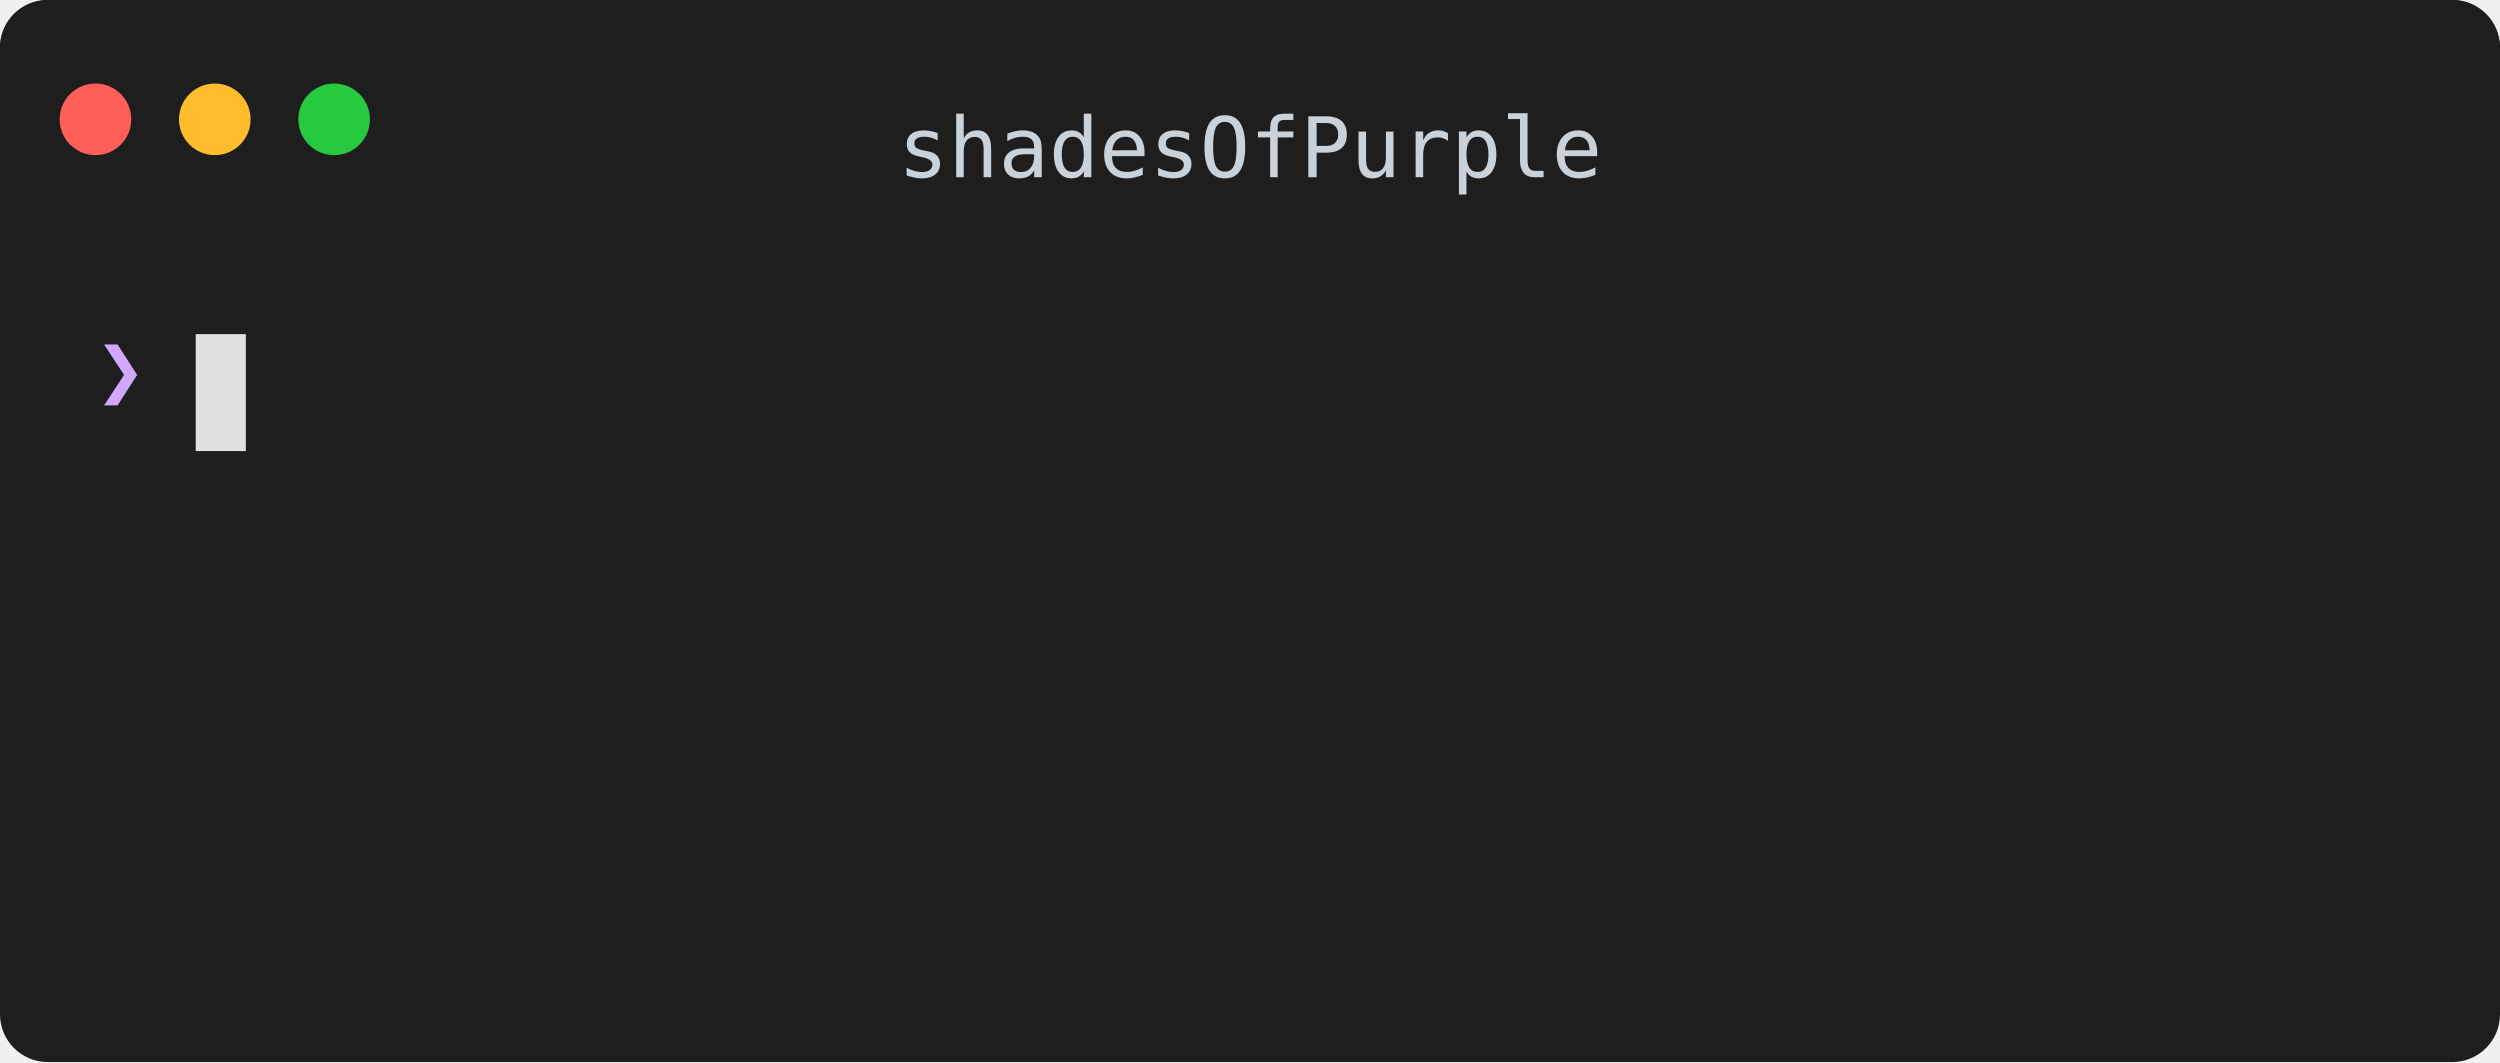
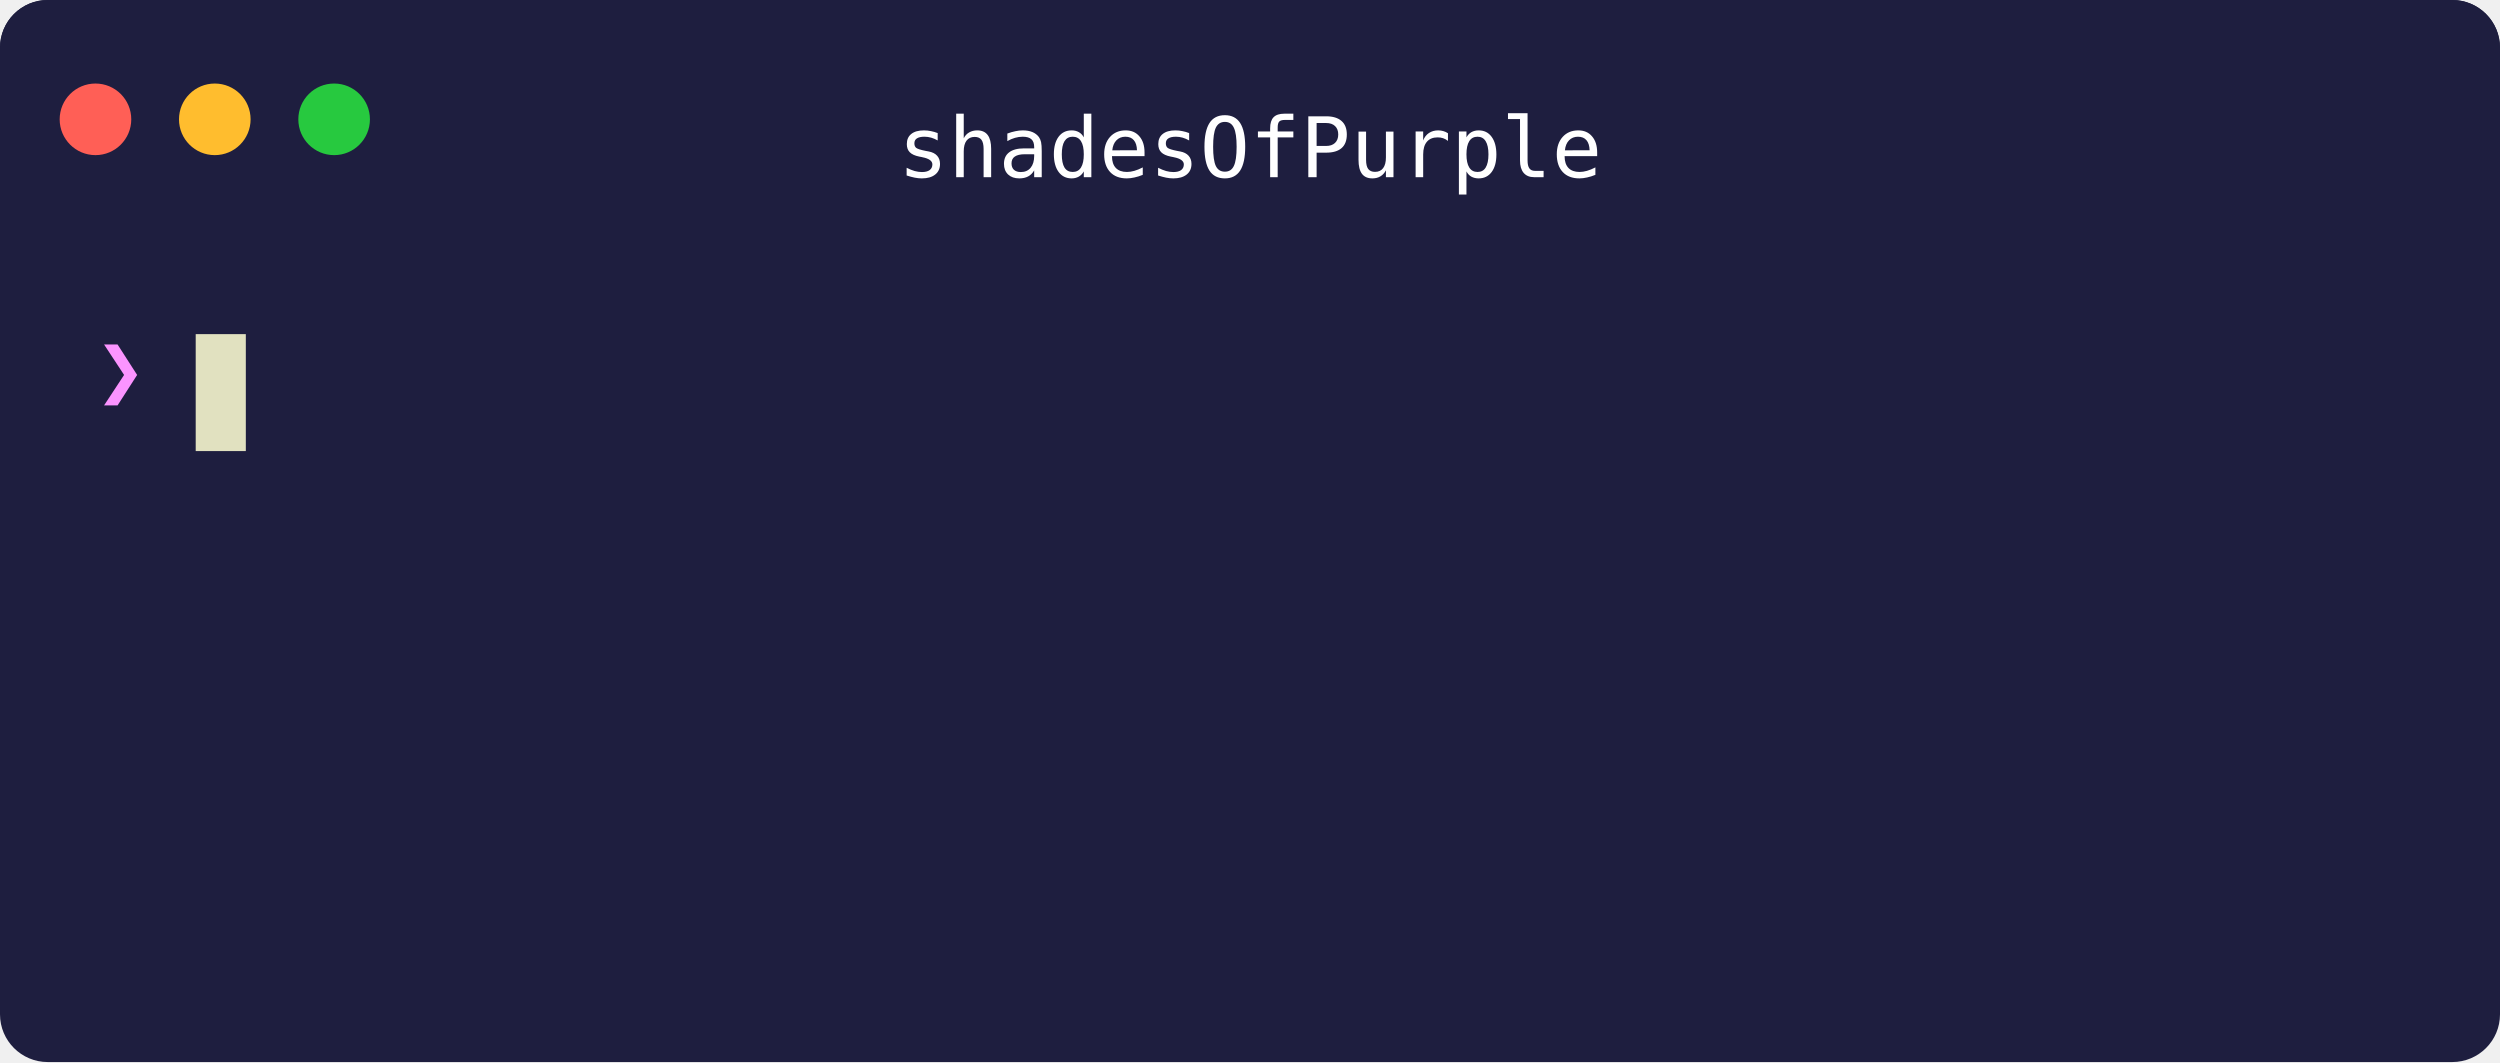
<svg xmlns="http://www.w3.org/2000/svg" xmlns:xlink="http://www.w3.org/1999/xlink" width="419" height="178" viewBox="0 0 419 178">
  <defs>
    <symbol id="1">
      <text x="16" y="57.1" class="c">❯</text>
    </symbol>
    <symbol id="2">
      <text x="16" y="57.1" class="c">❯ </text>
      <text x="32.8" y="57.1" class="d">e</text>
    </symbol>
    <symbol id="3">
      <text x="16" y="57.1" class="c">❯ </text>
      <text x="32.8" y="57.1" class="d">ec</text>
    </symbol>
    <symbol id="4">
      <text x="16" y="57.1" class="c">❯ </text>
      <text x="32.8" y="57.1" class="d">ech</text>
    </symbol>
    <symbol id="5">
      <text x="16" y="57.1" class="c">❯ </text>
      <text x="32.8" y="57.1" class="d">echo</text>
    </symbol>
    <symbol id="6">
      <text x="16" y="57.1" class="c">❯ </text>
      <text x="32.8" y="57.1" class="d">echo '</text>
    </symbol>
    <symbol id="7">
      <text x="16" y="57.1" class="c">❯ </text>
      <text x="32.8" y="57.1" class="d">echo 'W</text>
    </symbol>
    <symbol id="8">
      <text x="16" y="57.1" class="c">❯ </text>
      <text x="32.8" y="57.1" class="d">echo 'We</text>
    </symbol>
    <symbol id="9">
      <text x="16" y="57.1" class="c">❯ </text>
      <text x="32.8" y="57.1" class="d">echo 'Wel</text>
    </symbol>
    <symbol id="10">
      <text x="16" y="57.1" class="c">❯ </text>
      <text x="32.8" y="57.1" class="d">echo 'Welc</text>
    </symbol>
    <symbol id="11">
      <text x="16" y="57.1" class="c">❯ </text>
      <text x="32.8" y="57.1" class="d">echo 'Welco</text>
    </symbol>
    <symbol id="12">
      <text x="16" y="57.1" class="c">❯ </text>
      <text x="32.8" y="57.1" class="d">echo 'Welcom</text>
    </symbol>
    <symbol id="13">
      <text x="16" y="57.1" class="c">❯ </text>
      <text x="32.8" y="57.1" class="d">echo 'Welcome</text>
    </symbol>
    <symbol id="14">
      <text x="16" y="57.1" class="c">❯ </text>
      <text x="32.8" y="57.1" class="d">echo 'Welcome t</text>
    </symbol>
    <symbol id="15">
      <text x="16" y="57.1" class="c">❯ </text>
      <text x="32.8" y="57.1" class="d">echo 'Welcome to</text>
    </symbol>
    <symbol id="16">
      <text x="16" y="57.1" class="c">❯ </text>
      <text x="32.8" y="57.1" class="d">echo 'Welcome to t</text>
    </symbol>
    <symbol id="17">
      <text x="16" y="57.1" class="c">❯ </text>
      <text x="32.8" y="57.1" class="d">echo 'Welcome to th</text>
    </symbol>
    <symbol id="18">
      <text x="16" y="57.1" class="c">❯ </text>
      <text x="32.8" y="57.1" class="d">echo 'Welcome to the</text>
    </symbol>
    <symbol id="19">
      <text x="16" y="57.1" class="c">❯ </text>
      <text x="32.8" y="57.1" class="d">echo 'Welcome to the s</text>
    </symbol>
    <symbol id="20">
      <text x="16" y="57.1" class="c">❯ </text>
      <text x="32.8" y="57.1" class="d">echo 'Welcome to the sh</text>
    </symbol>
    <symbol id="21">
      <text x="16" y="57.1" class="c">❯ </text>
      <text x="32.8" y="57.1" class="d">echo 'Welcome to the sha</text>
    </symbol>
    <symbol id="22">
      <text x="16" y="57.1" class="c">❯ </text>
      <text x="32.8" y="57.1" class="d">echo 'Welcome to the shad</text>
    </symbol>
    <symbol id="23">
      <text x="16" y="57.1" class="c">❯ </text>
      <text x="32.8" y="57.1" class="d">echo 'Welcome to the shade</text>
    </symbol>
    <symbol id="24">
      <text x="16" y="57.1" class="c">❯ </text>
      <text x="32.8" y="57.1" class="d">echo 'Welcome to the shades</text>
    </symbol>
    <symbol id="25">
      <text x="16" y="57.1" class="c">❯ </text>
      <text x="32.8" y="57.1" class="d">echo 'Welcome to the shadesO</text>
    </symbol>
    <symbol id="26">
      <text x="16" y="57.1" class="c">❯ </text>
      <text x="32.8" y="57.1" class="d">echo 'Welcome to the shadesOf</text>
    </symbol>
    <symbol id="27">
      <text x="16" y="57.1" class="c">❯ </text>
      <text x="32.8" y="57.1" class="d">echo 'Welcome to the shadesOfP</text>
    </symbol>
    <symbol id="28">
      <text x="16" y="57.1" class="c">❯ </text>
      <text x="32.8" y="57.1" class="d">echo 'Welcome to the shadesOfPu</text>
    </symbol>
    <symbol id="29">
      <text x="16" y="57.1" class="c">❯ </text>
      <text x="32.8" y="57.1" class="d">echo 'Welcome to the shadesOfPur</text>
    </symbol>
    <symbol id="30">
      <text x="16" y="57.1" class="c">❯ </text>
      <text x="32.8" y="57.1" class="d">echo 'Welcome to the shadesOfPurp</text>
    </symbol>
    <symbol id="31">
      <text x="16" y="57.1" class="c">❯ </text>
      <text x="32.8" y="57.1" class="d">echo 'Welcome to the shadesOfPurpl</text>
    </symbol>
    <symbol id="32">
      <text x="16" y="57.1" class="c">❯ </text>
      <text x="32.8" y="57.1" class="d">echo 'Welcome to the shadesOfPurple</text>
    </symbol>
    <symbol id="33">
      <text x="16" y="57.1" class="c">❯ </text>
      <text x="32.8" y="57.1" class="d">echo 'Welcome to the shadesOfPurple t</text>
    </symbol>
    <symbol id="34">
      <text x="16" y="57.1" class="c">❯ </text>
      <text x="32.8" y="57.1" class="d">echo 'Welcome to the shadesOfPurple th</text>
    </symbol>
    <symbol id="35">
      <text x="16" y="57.1" class="c">❯ </text>
      <text x="32.8" y="57.1" class="d">echo 'Welcome to the shadesOfPurple the</text>
    </symbol>
    <symbol id="36">
      <text x="16" y="57.1" class="c">❯ </text>
      <text x="32.8" y="57.1" class="d">echo 'Welcome to the shadesOfPurple them</text>
    </symbol>
    <symbol id="37">
      <text x="16" y="57.1" class="c">❯ </text>
      <text x="32.8" y="57.1" class="d">echo 'Welcome to the shadesOfPurple theme</text>
    </symbol>
    <symbol id="38">
      <text x="16" y="57.1" class="c">❯ </text>
      <text x="32.8" y="57.1" class="d">echo 'Welcome to the shadesOfPurple theme!</text>
    </symbol>
    <symbol id="39">
      <text x="16" y="57.1" class="c">❯ </text>
      <text x="32.8" y="57.1" class="d">echo 'Welcome to the shadesOfPurple theme!'</text>
    </symbol>
    <symbol id="40">
      <text x="16" y="76.7" class="d">Welcome to the shadesOfPurple theme!</text>
    </symbol>
    <symbol id="41">
      <text x="16" y="96.3" class="c">❯</text>
    </symbol>
    <symbol id="42">
      <text x="16" y="96.3" class="c">❯ </text>
      <text x="32.8" y="96.3" class="d">e</text>
    </symbol>
    <symbol id="43">
      <text x="16" y="96.3" class="c">❯ </text>
      <text x="32.8" y="96.3" class="d">ec</text>
    </symbol>
    <symbol id="44">
      <text x="16" y="96.3" class="c">❯ </text>
      <text x="32.8" y="96.3" class="d">ech</text>
    </symbol>
    <symbol id="45">
      <text x="16" y="96.3" class="c">❯ </text>
      <text x="32.8" y="96.3" class="d">echo</text>
    </symbol>
    <symbol id="46">
      <text x="16" y="96.3" class="c">❯ </text>
      <text x="32.8" y="96.3" class="d">echo '</text>
    </symbol>
    <symbol id="47">
      <text x="16" y="96.3" class="c">❯ </text>
      <text x="32.8" y="96.3" class="d">echo 'T</text>
    </symbol>
    <symbol id="48">
      <text x="16" y="96.3" class="c">❯ </text>
      <text x="32.8" y="96.3" class="d">echo 'Th</text>
    </symbol>
    <symbol id="49">
      <text x="16" y="96.3" class="c">❯ </text>
      <text x="32.8" y="96.3" class="d">echo 'Thi</text>
    </symbol>
    <symbol id="50">
      <text x="16" y="96.3" class="c">❯ </text>
      <text x="32.8" y="96.3" class="d">echo 'This</text>
    </symbol>
    <symbol id="51">
      <text x="16" y="96.3" class="c">❯ </text>
      <text x="32.8" y="96.3" class="d">echo 'This i</text>
    </symbol>
    <symbol id="52">
      <text x="16" y="96.3" class="c">❯ </text>
      <text x="32.8" y="96.3" class="d">echo 'This is</text>
    </symbol>
    <symbol id="53">
      <text x="16" y="96.3" class="c">❯ </text>
      <text x="32.8" y="96.3" class="d">echo 'This is h</text>
    </symbol>
    <symbol id="54">
      <text x="16" y="96.3" class="c">❯ </text>
      <text x="32.8" y="96.3" class="d">echo 'This is ho</text>
    </symbol>
    <symbol id="55">
      <text x="16" y="96.3" class="c">❯ </text>
      <text x="32.8" y="96.3" class="d">echo 'This is how</text>
    </symbol>
    <symbol id="56">
      <text x="16" y="96.3" class="c">❯ </text>
      <text x="32.8" y="96.3" class="d">echo 'This is how y</text>
    </symbol>
    <symbol id="57">
      <text x="16" y="96.3" class="c">❯ </text>
      <text x="32.8" y="96.3" class="d">echo 'This is how yo</text>
    </symbol>
    <symbol id="58">
      <text x="16" y="96.3" class="c">❯ </text>
      <text x="32.8" y="96.3" class="d">echo 'This is how you</text>
    </symbol>
    <symbol id="59">
      <text x="16" y="96.3" class="c">❯ </text>
      <text x="32.8" y="96.3" class="d">echo 'This is how your</text>
    </symbol>
    <symbol id="60">
      <text x="16" y="96.3" class="c">❯ </text>
      <text x="32.8" y="96.3" class="d">echo 'This is how your t</text>
    </symbol>
    <symbol id="61">
      <text x="16" y="96.3" class="c">❯ </text>
      <text x="32.8" y="96.3" class="d">echo 'This is how your te</text>
    </symbol>
    <symbol id="62">
      <text x="16" y="96.3" class="c">❯ </text>
      <text x="32.8" y="96.3" class="d">echo 'This is how your ter</text>
    </symbol>
    <symbol id="63">
      <text x="16" y="96.3" class="c">❯ </text>
      <text x="32.8" y="96.3" class="d">echo 'This is how your term</text>
    </symbol>
    <symbol id="64">
      <text x="16" y="96.3" class="c">❯ </text>
      <text x="32.8" y="96.3" class="d">echo 'This is how your termi</text>
    </symbol>
    <symbol id="65">
      <text x="16" y="96.3" class="c">❯ </text>
      <text x="32.8" y="96.3" class="d">echo 'This is how your termin</text>
    </symbol>
    <symbol id="66">
      <text x="16" y="96.3" class="c">❯ </text>
      <text x="32.8" y="96.3" class="d">echo 'This is how your termina</text>
    </symbol>
    <symbol id="67">
      <text x="16" y="96.3" class="c">❯ </text>
      <text x="32.8" y="96.3" class="d">echo 'This is how your terminal</text>
    </symbol>
    <symbol id="68">
      <text x="16" y="96.3" class="c">❯ </text>
      <text x="32.8" y="96.3" class="d">echo 'This is how your terminal l</text>
    </symbol>
    <symbol id="69">
      <text x="16" y="96.3" class="c">❯ </text>
      <text x="32.8" y="96.3" class="d">echo 'This is how your terminal lo</text>
    </symbol>
    <symbol id="70">
      <text x="16" y="96.3" class="c">❯ </text>
      <text x="32.8" y="96.3" class="d">echo 'This is how your terminal loo</text>
    </symbol>
    <symbol id="71">
      <text x="16" y="96.3" class="c">❯ </text>
      <text x="32.8" y="96.3" class="d">echo 'This is how your terminal look</text>
    </symbol>
    <symbol id="72">
      <text x="16" y="96.3" class="c">❯ </text>
      <text x="32.8" y="96.3" class="d">echo 'This is how your terminal looks</text>
    </symbol>
    <symbol id="73">
      <text x="16" y="96.3" class="c">❯ </text>
      <text x="32.8" y="96.3" class="d">echo 'This is how your terminal looks.</text>
    </symbol>
    <symbol id="74">
      <text x="16" y="96.3" class="c">❯ </text>
      <text x="32.8" y="96.3" class="d">echo 'This is how your terminal looks.'</text>
    </symbol>
    <symbol id="75">
      <text x="16" y="115.9" class="d">This is how your terminal looks.</text>
    </symbol>
    <symbol id="76">
      <text x="16" y="135.5" class="c">❯</text>
    </symbol>
  </defs>
-   <style>@keyframes f{0.08%{transform:translateX(0px)}0.56%{transform:translateX(-419px)}1.04%{transform:translateX(-838px)}1.51%{transform:translateX(-1257px)}1.98%{transform:translateX(-1676px)}2.45%{transform:translateX(-2095px)}2.91%{transform:translateX(-2514px)}3.39%{transform:translateX(-2933px)}3.86%{transform:translateX(-3352px)}4.33%{transform:translateX(-3771px)}4.81%{transform:translateX(-4190px)}5.29%{transform:translateX(-4609px)}5.76%{transform:translateX(-5028px)}6.21%{transform:translateX(-5447px)}6.69%{transform:translateX(-5866px)}7.17%{transform:translateX(-6285px)}7.64%{transform:translateX(-6704px)}8.11%{transform:translateX(-7123px)}8.59%{transform:translateX(-7542px)}9.04%{transform:translateX(-7961px)}9.51%{transform:translateX(-8380px)}9.99%{transform:translateX(-8799px)}10.47%{transform:translateX(-9218px)}10.95%{transform:translateX(-9637px)}11.43%{transform:translateX(-10056px)}11.91%{transform:translateX(-10475px)}12.36%{transform:translateX(-10894px)}12.85%{transform:translateX(-11313px)}13.32%{transform:translateX(-11732px)}13.82%{transform:translateX(-12151px)}14.29%{transform:translateX(-12570px)}14.76%{transform:translateX(-12989px)}15.23%{transform:translateX(-13408px)}15.69%{transform:translateX(-13827px)}16.16%{transform:translateX(-14246px)}16.63%{transform:translateX(-14665px)}17.09%{transform:translateX(-15084px)}17.56%{transform:translateX(-15503px)}18.04%{transform:translateX(-15922px)}18.52%{transform:translateX(-16341px)}18.98%{transform:translateX(-16760px)}19.47%{transform:translateX(-17179px)}19.94%{transform:translateX(-17598px)}20.42%{transform:translateX(-18017px)}20.43%{transform:translateX(-18436px)}24.16%{transform:translateX(-18855px)}24.54%{transform:translateX(-19274px)}25.63%{transform:translateX(-19693px)}30.77%{transform:translateX(-20112px)}31.23%{transform:translateX(-20531px)}31.70%{transform:translateX(-20950px)}32.17%{transform:translateX(-21369px)}32.63%{transform:translateX(-21788px)}33.11%{transform:translateX(-22207px)}33.57%{transform:translateX(-22626px)}34.05%{transform:translateX(-23045px)}34.54%{transform:translateX(-23464px)}35.02%{transform:translateX(-23883px)}35.49%{transform:translateX(-24302px)}35.96%{transform:translateX(-24721px)}36.41%{transform:translateX(-25140px)}36.89%{transform:translateX(-25559px)}37.36%{transform:translateX(-25978px)}37.84%{transform:translateX(-26397px)}38.30%{transform:translateX(-26816px)}38.78%{transform:translateX(-27235px)}39.24%{transform:translateX(-27654px)}39.71%{transform:translateX(-28073px)}40.18%{transform:translateX(-28492px)}40.65%{transform:translateX(-28911px)}41.12%{transform:translateX(-29330px)}41.58%{transform:translateX(-29749px)}42.05%{transform:translateX(-30168px)}42.53%{transform:translateX(-30587px)}42.99%{transform:translateX(-31006px)}43.47%{transform:translateX(-31425px)}43.95%{transform:translateX(-31844px)}44.42%{transform:translateX(-32263px)}44.89%{transform:translateX(-32682px)}45.36%{transform:translateX(-33101px)}45.85%{transform:translateX(-33520px)}46.33%{transform:translateX(-33939px)}46.81%{transform:translateX(-34358px)}47.29%{transform:translateX(-34777px)}47.74%{transform:translateX(-35196px)}48.19%{transform:translateX(-35615px)}48.65%{transform:translateX(-36034px)}48.66%{transform:translateX(-36453px)}51.07%{transform:translateX(-36872px)}51.58%{transform:translateX(-37291px)}52.09%{transform:translateX(-37710px)}52.60%{transform:translateX(-38129px)}53.12%{transform:translateX(-38548px)}53.63%{transform:translateX(-38967px)}54.15%{transform:translateX(-39386px)}54.66%{transform:translateX(-39805px)}55.16%{transform:translateX(-40224px)}55.68%{transform:translateX(-40643px)}56.20%{transform:translateX(-41062px)}56.70%{transform:translateX(-41481px)}57.22%{transform:translateX(-41900px)}57.73%{transform:translateX(-42319px)}58.23%{transform:translateX(-42738px)}58.74%{transform:translateX(-43157px)}59.26%{transform:translateX(-43576px)}59.77%{transform:translateX(-43995px)}60.28%{transform:translateX(-44414px)}60.78%{transform:translateX(-44833px)}61.29%{transform:translateX(-45252px)}61.79%{transform:translateX(-45671px)}62.30%{transform:translateX(-46090px)}62.80%{transform:translateX(-46509px)}63.31%{transform:translateX(-46928px)}63.35%{transform:translateX(-47347px)}71.02%{transform:translateX(-47766px)}71.04%{transform:translateX(-48185px)}72.09%{transform:translateX(-48604px)}}.a{fill:#1e1e1e}.c{fill:#d2a8ff;stroke:#d2a8ff}.d{fill:#c9d1d9;stroke:#c9d1d9}path[fill="none"]{fill:none}path[shape-rendering="crispEdges"]{stroke:none}text{font-family:'SF Mono',Monaco,Consolas,Menlo,monospace;font-size:14px;dominant-baseline:text-before-edge;white-space:pre}text[class]{stroke:none}.bold{font-weight:700}.italic{font-style:italic}.uline{text-decoration:underline}.strike{text-decoration:line-through}.dim{opacity:0.5}@keyframes blink{0%,50%{opacity:1}50.01%,100%{opacity:0}}.cursor{animation:blink 1s step-end infinite;mix-blend-mode:difference}.cursor-active{opacity:1;mix-blend-mode:difference}</style>
+   <style>@keyframes f{0.07%{transform:translateX(0px)}0.54%{transform:translateX(-419px)}1.02%{transform:translateX(-838px)}1.48%{transform:translateX(-1257px)}1.96%{transform:translateX(-1676px)}2.43%{transform:translateX(-2095px)}2.91%{transform:translateX(-2514px)}3.39%{transform:translateX(-2933px)}3.86%{transform:translateX(-3352px)}4.32%{transform:translateX(-3771px)}4.77%{transform:translateX(-4190px)}5.24%{transform:translateX(-4609px)}5.71%{transform:translateX(-5028px)}6.17%{transform:translateX(-5447px)}6.63%{transform:translateX(-5866px)}7.10%{transform:translateX(-6285px)}7.57%{transform:translateX(-6704px)}8.05%{transform:translateX(-7123px)}8.49%{transform:translateX(-7542px)}8.97%{transform:translateX(-7961px)}9.46%{transform:translateX(-8380px)}9.95%{transform:translateX(-8799px)}10.39%{transform:translateX(-9218px)}10.87%{transform:translateX(-9637px)}11.34%{transform:translateX(-10056px)}11.79%{transform:translateX(-10475px)}12.26%{transform:translateX(-10894px)}12.74%{transform:translateX(-11313px)}13.18%{transform:translateX(-11732px)}13.62%{transform:translateX(-12151px)}14.11%{transform:translateX(-12570px)}14.60%{transform:translateX(-12989px)}15.08%{transform:translateX(-13408px)}15.54%{transform:translateX(-13827px)}16.01%{transform:translateX(-14246px)}16.47%{transform:translateX(-14665px)}16.97%{transform:translateX(-15084px)}17.42%{transform:translateX(-15503px)}17.91%{transform:translateX(-15922px)}18.37%{transform:translateX(-16341px)}18.84%{transform:translateX(-16760px)}19.33%{transform:translateX(-17179px)}19.83%{transform:translateX(-17598px)}20.31%{transform:translateX(-18017px)}20.32%{transform:translateX(-18436px)}24.01%{transform:translateX(-18855px)}24.05%{transform:translateX(-19274px)}25.09%{transform:translateX(-19693px)}30.28%{transform:translateX(-20112px)}30.74%{transform:translateX(-20531px)}31.19%{transform:translateX(-20950px)}31.67%{transform:translateX(-21369px)}32.13%{transform:translateX(-21788px)}32.60%{transform:translateX(-22207px)}33.09%{transform:translateX(-22626px)}33.58%{transform:translateX(-23045px)}34.02%{transform:translateX(-23464px)}34.49%{transform:translateX(-23883px)}34.97%{transform:translateX(-24302px)}35.46%{transform:translateX(-24721px)}35.90%{transform:translateX(-25140px)}36.37%{transform:translateX(-25559px)}36.83%{transform:translateX(-25978px)}37.31%{transform:translateX(-26397px)}37.78%{transform:translateX(-26816px)}38.26%{transform:translateX(-27235px)}38.72%{transform:translateX(-27654px)}39.18%{transform:translateX(-28073px)}39.65%{transform:translateX(-28492px)}40.12%{transform:translateX(-28911px)}40.61%{transform:translateX(-29330px)}41.08%{transform:translateX(-29749px)}41.55%{transform:translateX(-30168px)}41.95%{transform:translateX(-30587px)}42.43%{transform:translateX(-31006px)}42.89%{transform:translateX(-31425px)}43.37%{transform:translateX(-31844px)}43.82%{transform:translateX(-32263px)}44.29%{transform:translateX(-32682px)}44.79%{transform:translateX(-33101px)}45.28%{transform:translateX(-33520px)}45.75%{transform:translateX(-33939px)}46.20%{transform:translateX(-34358px)}46.65%{transform:translateX(-34777px)}47.11%{transform:translateX(-35196px)}47.58%{transform:translateX(-35615px)}48.06%{transform:translateX(-36034px)}48.07%{transform:translateX(-36453px)}50.54%{transform:translateX(-36872px)}51.11%{transform:translateX(-37291px)}51.67%{transform:translateX(-37710px)}52.24%{transform:translateX(-38129px)}52.81%{transform:translateX(-38548px)}53.37%{transform:translateX(-38967px)}53.91%{transform:translateX(-39386px)}54.46%{transform:translateX(-39805px)}55.01%{transform:translateX(-40224px)}55.55%{transform:translateX(-40643px)}56.09%{transform:translateX(-41062px)}56.64%{transform:translateX(-41481px)}57.19%{transform:translateX(-41900px)}57.75%{transform:translateX(-42319px)}58.33%{transform:translateX(-42738px)}58.90%{transform:translateX(-43157px)}59.44%{transform:translateX(-43576px)}59.99%{transform:translateX(-43995px)}60.53%{transform:translateX(-44414px)}61.07%{transform:translateX(-44833px)}61.64%{transform:translateX(-45252px)}62.20%{transform:translateX(-45671px)}62.76%{transform:translateX(-46090px)}63.33%{transform:translateX(-46509px)}63.89%{transform:translateX(-46928px)}63.97%{transform:translateX(-47347px)}71.53%{transform:translateX(-47766px)}71.54%{transform:translateX(-48185px)}72.66%{transform:translateX(-48604px)}}.a{fill:#1e1e3f}.c{fill:#fb94ff;stroke:#fb94ff}.d{fill:#ffffff;stroke:#ffffff}path[fill="none"]{fill:none}path[shape-rendering="crispEdges"]{stroke:none}text{font-family:'SF Mono',Monaco,Consolas,Menlo,monospace;font-size:14px;dominant-baseline:text-before-edge;white-space:pre}text[class]{stroke:none}.bold{font-weight:700}.italic{font-style:italic}.uline{text-decoration:underline}.strike{text-decoration:line-through}.dim{opacity:0.5}@keyframes blink{0%,50%{opacity:1}50.01%,100%{opacity:0}}.cursor{animation:blink 1s step-end infinite;mix-blend-mode:difference}.cursor-active{opacity:1;mix-blend-mode:difference}</style>
  <g transform="translate(0,0)">
-     <rect width="419" height="178" rx="8" fill="#1e1e1e" />
-     <rect width="419" height="40" rx="8" fill="#1e1e1e" />
-     <path d="M0 32h419v8H0z" fill="#1e1e1e" />
+     <rect width="419" height="178" rx="8" fill="#1e1e3f" />
+     <rect width="419" height="40" rx="8" fill="#1e1e3f" />
+     <path d="M0 32h419v8H0z" fill="#1e1e3f" />
    <circle cx="16" cy="20" r="6" fill="#ff5f56" />
    <circle cx="36" cy="20" r="6" fill="#ffbd2e" />
    <circle cx="56" cy="20" r="6" fill="#27c93f" />
-     <text x="209.5" y="20" text-anchor="middle" dominant-baseline="middle" fill="#c9d1d9" font-size="14">shadesOfPurple</text>
+     <text x="209.5" y="20" text-anchor="middle" dominant-baseline="middle" fill="#fff" font-size="14">shadesOfPurple</text>
    <clipPath id="content-clip">
      <path d="M0 40h419v138H0z" />
    </clipPath>
    <g clip-path="url(#content-clip)">
-       <g style="animation:f 10.815s steps(1,end) infinite">
+       <g style="animation:f 11.048s steps(1,end) infinite">
        <g transform="translate(0,0)">
          <use xlink:href="#1" />
          <path d="M32.8 56h8.4v19.6H32.8z" fill="#fff" class="cursor" />
        </g>
        <g transform="translate(419,0)">
          <use xlink:href="#2" />
          <path d="M41.2 56h8.4v19.6H41.2z" fill="#fff" class="cursor-active" />
        </g>
        <g transform="translate(838,0)">
          <use xlink:href="#3" />
          <path d="M49.6 56h8.4v19.6H49.6z" fill="#fff" class="cursor-active" />
        </g>
        <g transform="translate(1257,0)">
          <use xlink:href="#4" />
          <path d="M58 56h8.4v19.6H58z" fill="#fff" class="cursor-active" />
        </g>
        <g transform="translate(1676,0)">
          <use xlink:href="#5" />
          <path d="M66.4 56h8.4v19.6H66.4z" fill="#fff" class="cursor-active" />
        </g>
        <g transform="translate(2095,0)">
          <use xlink:href="#5" />
          <path d="M74.8 56h8.4v19.6H74.8z" fill="#fff" class="cursor-active" />
        </g>
        <g transform="translate(2514,0)">
          <use xlink:href="#6" />
          <path d="M83.2 56h8.4v19.6H83.2z" fill="#fff" class="cursor-active" />
        </g>
        <g transform="translate(2933,0)">
          <use xlink:href="#7" />
          <path d="M91.6 56h8.4v19.6H91.6z" fill="#fff" class="cursor-active" />
        </g>
        <g transform="translate(3352,0)">
          <use xlink:href="#8" />
          <path d="M100 56h8.4v19.6H100z" fill="#fff" class="cursor-active" />
        </g>
        <g transform="translate(3771,0)">
          <use xlink:href="#9" />
          <path d="M108.4 56h8.4v19.6H108.4z" fill="#fff" class="cursor-active" />
        </g>
        <g transform="translate(4190,0)">
          <use xlink:href="#10" />
          <path d="M116.8 56h8.4v19.6H116.8z" fill="#fff" class="cursor-active" />
        </g>
        <g transform="translate(4609,0)">
          <use xlink:href="#11" />
          <path d="M125.2 56h8.4v19.6H125.2z" fill="#fff" class="cursor-active" />
        </g>
        <g transform="translate(5028,0)">
          <use xlink:href="#12" />
          <path d="M133.6 56h8.4v19.6H133.6z" fill="#fff" class="cursor-active" />
        </g>
        <g transform="translate(5447,0)">
          <use xlink:href="#13" />
          <path d="M142 56h8.4v19.6H142z" fill="#fff" class="cursor-active" />
        </g>
        <g transform="translate(5866,0)">
          <use xlink:href="#13" />
          <path d="M150.4 56h8.4v19.6H150.4z" fill="#fff" class="cursor-active" />
        </g>
        <g transform="translate(6285,0)">
          <use xlink:href="#14" />
          <path d="M158.8 56h8.4v19.6H158.8z" fill="#fff" class="cursor-active" />
        </g>
        <g transform="translate(6704,0)">
          <use xlink:href="#15" />
          <path d="M167.2 56h8.4v19.6H167.2z" fill="#fff" class="cursor-active" />
        </g>
        <g transform="translate(7123,0)">
          <use xlink:href="#15" />
          <path d="M175.6 56h8.4v19.6H175.6z" fill="#fff" class="cursor-active" />
        </g>
        <g transform="translate(7542,0)">
          <use xlink:href="#16" />
          <path d="M184 56h8.4v19.6H184z" fill="#fff" class="cursor-active" />
        </g>
        <g transform="translate(7961,0)">
          <use xlink:href="#17" />
          <path d="M192.4 56h8.4v19.6H192.4z" fill="#fff" class="cursor-active" />
        </g>
        <g transform="translate(8380,0)">
          <use xlink:href="#18" />
          <path d="M200.8 56h8.4v19.6H200.8z" fill="#fff" class="cursor-active" />
        </g>
        <g transform="translate(8799,0)">
          <use xlink:href="#18" />
          <path d="M209.2 56h8.4v19.6H209.2z" fill="#fff" class="cursor-active" />
        </g>
        <g transform="translate(9218,0)">
          <use xlink:href="#19" />
          <path d="M217.6 56h8.4v19.6H217.6z" fill="#fff" class="cursor-active" />
        </g>
        <g transform="translate(9637,0)">
          <use xlink:href="#20" />
          <path d="M226 56h8.4v19.6H226z" fill="#fff" class="cursor-active" />
        </g>
        <g transform="translate(10056,0)">
          <use xlink:href="#21" />
          <path d="M234.4 56h8.4v19.6H234.4z" fill="#fff" class="cursor-active" />
        </g>
        <g transform="translate(10475,0)">
          <use xlink:href="#22" />
          <path d="M242.8 56h8.4v19.6H242.8z" fill="#fff" class="cursor-active" />
        </g>
        <g transform="translate(10894,0)">
          <use xlink:href="#23" />
          <path d="M251.2 56h8.4v19.6H251.2z" fill="#fff" class="cursor-active" />
        </g>
        <g transform="translate(11313,0)">
          <use xlink:href="#24" />
          <path d="M259.6 56h8.4v19.6H259.6z" fill="#fff" class="cursor-active" />
        </g>
        <g transform="translate(11732,0)">
          <use xlink:href="#25" />
          <path d="M268 56h8.4v19.6H268z" fill="#fff" class="cursor-active" />
        </g>
        <g transform="translate(12151,0)">
          <use xlink:href="#26" />
          <path d="M276.4 56h8.4v19.6H276.4z" fill="#fff" class="cursor-active" />
        </g>
        <g transform="translate(12570,0)">
          <use xlink:href="#27" />
          <path d="M284.8 56h8.4v19.6H284.8z" fill="#fff" class="cursor-active" />
        </g>
        <g transform="translate(12989,0)">
          <use xlink:href="#28" />
          <path d="M293.2 56h8.4v19.6H293.2z" fill="#fff" class="cursor-active" />
        </g>
        <g transform="translate(13408,0)">
          <use xlink:href="#29" />
          <path d="M301.6 56h8.4v19.6H301.6z" fill="#fff" class="cursor-active" />
        </g>
        <g transform="translate(13827,0)">
          <use xlink:href="#30" />
          <path d="M310 56h8.4v19.6H310z" fill="#fff" class="cursor-active" />
        </g>
        <g transform="translate(14246,0)">
          <use xlink:href="#31" />
          <path d="M318.4 56h8.4v19.6H318.4z" fill="#fff" class="cursor-active" />
        </g>
        <g transform="translate(14665,0)">
          <use xlink:href="#32" />
          <path d="M326.8 56h8.4v19.6H326.8z" fill="#fff" class="cursor-active" />
        </g>
        <g transform="translate(15084,0)">
          <use xlink:href="#32" />
          <path d="M335.2 56h8.4v19.6H335.2z" fill="#fff" class="cursor-active" />
        </g>
        <g transform="translate(15503,0)">
          <use xlink:href="#33" />
          <path d="M343.6 56h8.4v19.6H343.6z" fill="#fff" class="cursor-active" />
        </g>
        <g transform="translate(15922,0)">
          <use xlink:href="#34" />
          <path d="M352 56h8.4v19.6H352z" fill="#fff" class="cursor-active" />
        </g>
        <g transform="translate(16341,0)">
          <use xlink:href="#35" />
          <path d="M360.4 56h8.4v19.6H360.4z" fill="#fff" class="cursor-active" />
        </g>
        <g transform="translate(16760,0)">
          <use xlink:href="#36" />
          <path d="M368.8 56h8.4v19.6H368.8z" fill="#fff" class="cursor-active" />
        </g>
        <g transform="translate(17179,0)">
          <use xlink:href="#37" />
          <path d="M377.2 56h8.4v19.6H377.2z" fill="#fff" class="cursor-active" />
        </g>
        <g transform="translate(17598,0)">
          <use xlink:href="#38" />
          <path d="M385.6 56h8.4v19.6H385.6z" fill="#fff" class="cursor-active" />
        </g>
        <g transform="translate(18017,0)">
          <use xlink:href="#39" />
          <path d="M394 56h8.4v19.6H394z" fill="#fff" class="cursor-active" />
        </g>
        <g transform="translate(18436,0)">
          <use xlink:href="#39" />
          <path d="M394 56h8.4v19.6H394z" fill="#fff" class="cursor" />
        </g>
        <g transform="translate(18855,0)">
          <use xlink:href="#39" />
        </g>
        <g transform="translate(19274,0)">
          <use xlink:href="#39" />
          <use xlink:href="#40" />
        </g>
        <g transform="translate(19693,0)">
          <use xlink:href="#39" />
          <use xlink:href="#40" />
          <use xlink:href="#41" />
          <path d="M32.8 95.2h8.4v19.6H32.8z" fill="#fff" class="cursor" />
        </g>
        <g transform="translate(20112,0)">
          <use xlink:href="#39" />
          <use xlink:href="#40" />
          <use xlink:href="#42" />
          <path d="M41.2 95.2h8.4v19.6H41.2z" fill="#fff" class="cursor-active" />
        </g>
        <g transform="translate(20531,0)">
          <use xlink:href="#39" />
          <use xlink:href="#40" />
          <use xlink:href="#43" />
          <path d="M49.6 95.2h8.4v19.6H49.6z" fill="#fff" class="cursor-active" />
        </g>
        <g transform="translate(20950,0)">
          <use xlink:href="#39" />
          <use xlink:href="#40" />
          <use xlink:href="#44" />
          <path d="M58 95.2h8.4v19.6H58z" fill="#fff" class="cursor-active" />
        </g>
        <g transform="translate(21369,0)">
          <use xlink:href="#39" />
          <use xlink:href="#40" />
          <use xlink:href="#45" />
          <path d="M66.4 95.2h8.4v19.6H66.4z" fill="#fff" class="cursor-active" />
        </g>
        <g transform="translate(21788,0)">
          <use xlink:href="#39" />
          <use xlink:href="#40" />
          <use xlink:href="#45" />
          <path d="M74.8 95.2h8.4v19.6H74.8z" fill="#fff" class="cursor-active" />
        </g>
        <g transform="translate(22207,0)">
          <use xlink:href="#39" />
          <use xlink:href="#40" />
          <use xlink:href="#46" />
          <path d="M83.2 95.2h8.4v19.6H83.2z" fill="#fff" class="cursor-active" />
        </g>
        <g transform="translate(22626,0)">
          <use xlink:href="#39" />
          <use xlink:href="#40" />
          <use xlink:href="#47" />
          <path d="M91.6 95.2h8.4v19.6H91.6z" fill="#fff" class="cursor-active" />
        </g>
        <g transform="translate(23045,0)">
          <use xlink:href="#39" />
          <use xlink:href="#40" />
          <use xlink:href="#48" />
          <path d="M100 95.2h8.4v19.6H100z" fill="#fff" class="cursor-active" />
        </g>
        <g transform="translate(23464,0)">
          <use xlink:href="#39" />
          <use xlink:href="#40" />
          <use xlink:href="#49" />
          <path d="M108.4 95.2h8.4v19.6H108.4z" fill="#fff" class="cursor-active" />
        </g>
        <g transform="translate(23883,0)">
          <use xlink:href="#39" />
          <use xlink:href="#40" />
          <use xlink:href="#50" />
          <path d="M116.8 95.2h8.4v19.6H116.8z" fill="#fff" class="cursor-active" />
        </g>
        <g transform="translate(24302,0)">
          <use xlink:href="#39" />
          <use xlink:href="#40" />
          <use xlink:href="#50" />
          <path d="M125.2 95.2h8.4v19.6H125.2z" fill="#fff" class="cursor-active" />
        </g>
        <g transform="translate(24721,0)">
          <use xlink:href="#39" />
          <use xlink:href="#40" />
          <use xlink:href="#51" />
          <path d="M133.6 95.2h8.4v19.6H133.6z" fill="#fff" class="cursor-active" />
        </g>
        <g transform="translate(25140,0)">
          <use xlink:href="#39" />
          <use xlink:href="#40" />
          <use xlink:href="#52" />
          <path d="M142 95.2h8.4v19.6H142z" fill="#fff" class="cursor-active" />
        </g>
        <g transform="translate(25559,0)">
          <use xlink:href="#39" />
          <use xlink:href="#40" />
          <use xlink:href="#52" />
          <path d="M150.4 95.2h8.4v19.6H150.4z" fill="#fff" class="cursor-active" />
        </g>
        <g transform="translate(25978,0)">
          <use xlink:href="#39" />
          <use xlink:href="#40" />
          <use xlink:href="#53" />
          <path d="M158.8 95.2h8.4v19.6H158.8z" fill="#fff" class="cursor-active" />
        </g>
        <g transform="translate(26397,0)">
          <use xlink:href="#39" />
          <use xlink:href="#40" />
          <use xlink:href="#54" />
          <path d="M167.2 95.2h8.4v19.6H167.2z" fill="#fff" class="cursor-active" />
        </g>
        <g transform="translate(26816,0)">
          <use xlink:href="#39" />
          <use xlink:href="#40" />
          <use xlink:href="#55" />
          <path d="M175.6 95.2h8.4v19.6H175.6z" fill="#fff" class="cursor-active" />
        </g>
        <g transform="translate(27235,0)">
          <use xlink:href="#39" />
          <use xlink:href="#40" />
          <use xlink:href="#55" />
          <path d="M184 95.2h8.4v19.6H184z" fill="#fff" class="cursor-active" />
        </g>
        <g transform="translate(27654,0)">
          <use xlink:href="#39" />
          <use xlink:href="#40" />
          <use xlink:href="#56" />
          <path d="M192.4 95.2h8.4v19.6H192.4z" fill="#fff" class="cursor-active" />
        </g>
        <g transform="translate(28073,0)">
          <use xlink:href="#39" />
          <use xlink:href="#40" />
          <use xlink:href="#57" />
          <path d="M200.8 95.2h8.4v19.6H200.8z" fill="#fff" class="cursor-active" />
        </g>
        <g transform="translate(28492,0)">
          <use xlink:href="#39" />
          <use xlink:href="#40" />
          <use xlink:href="#58" />
          <path d="M209.2 95.2h8.4v19.6H209.2z" fill="#fff" class="cursor-active" />
        </g>
        <g transform="translate(28911,0)">
          <use xlink:href="#39" />
          <use xlink:href="#40" />
          <use xlink:href="#59" />
          <path d="M217.6 95.2h8.4v19.6H217.6z" fill="#fff" class="cursor-active" />
        </g>
        <g transform="translate(29330,0)">
          <use xlink:href="#39" />
          <use xlink:href="#40" />
          <use xlink:href="#59" />
          <path d="M226 95.2h8.4v19.6H226z" fill="#fff" class="cursor-active" />
        </g>
        <g transform="translate(29749,0)">
          <use xlink:href="#39" />
          <use xlink:href="#40" />
          <use xlink:href="#60" />
          <path d="M234.4 95.2h8.4v19.6H234.4z" fill="#fff" class="cursor-active" />
        </g>
        <g transform="translate(30168,0)">
          <use xlink:href="#39" />
          <use xlink:href="#40" />
          <use xlink:href="#61" />
          <path d="M242.8 95.2h8.4v19.6H242.8z" fill="#fff" class="cursor-active" />
        </g>
        <g transform="translate(30587,0)">
          <use xlink:href="#39" />
          <use xlink:href="#40" />
          <use xlink:href="#62" />
          <path d="M251.2 95.2h8.4v19.6H251.2z" fill="#fff" class="cursor-active" />
        </g>
        <g transform="translate(31006,0)">
          <use xlink:href="#39" />
          <use xlink:href="#40" />
          <use xlink:href="#63" />
          <path d="M259.6 95.2h8.4v19.6H259.6z" fill="#fff" class="cursor-active" />
        </g>
        <g transform="translate(31425,0)">
          <use xlink:href="#39" />
          <use xlink:href="#40" />
          <use xlink:href="#64" />
          <path d="M268 95.2h8.4v19.6H268z" fill="#fff" class="cursor-active" />
        </g>
        <g transform="translate(31844,0)">
          <use xlink:href="#39" />
          <use xlink:href="#40" />
          <use xlink:href="#65" />
          <path d="M276.4 95.2h8.4v19.6H276.4z" fill="#fff" class="cursor-active" />
        </g>
        <g transform="translate(32263,0)">
          <use xlink:href="#39" />
          <use xlink:href="#40" />
          <use xlink:href="#66" />
          <path d="M284.8 95.2h8.4v19.6H284.8z" fill="#fff" class="cursor-active" />
        </g>
        <g transform="translate(32682,0)">
          <use xlink:href="#39" />
          <use xlink:href="#40" />
          <use xlink:href="#67" />
          <path d="M293.2 95.2h8.4v19.6H293.2z" fill="#fff" class="cursor-active" />
        </g>
        <g transform="translate(33101,0)">
          <use xlink:href="#39" />
          <use xlink:href="#40" />
          <use xlink:href="#67" />
          <path d="M301.6 95.2h8.4v19.6H301.6z" fill="#fff" class="cursor-active" />
        </g>
        <g transform="translate(33520,0)">
          <use xlink:href="#39" />
          <use xlink:href="#40" />
          <use xlink:href="#68" />
          <path d="M310 95.2h8.4v19.6H310z" fill="#fff" class="cursor-active" />
        </g>
        <g transform="translate(33939,0)">
          <use xlink:href="#39" />
          <use xlink:href="#40" />
          <use xlink:href="#69" />
          <path d="M318.4 95.2h8.4v19.6H318.4z" fill="#fff" class="cursor-active" />
        </g>
        <g transform="translate(34358,0)">
          <use xlink:href="#39" />
          <use xlink:href="#40" />
          <use xlink:href="#70" />
          <path d="M326.8 95.2h8.4v19.6H326.8z" fill="#fff" class="cursor-active" />
        </g>
        <g transform="translate(34777,0)">
          <use xlink:href="#39" />
          <use xlink:href="#40" />
          <use xlink:href="#71" />
          <path d="M335.2 95.2h8.4v19.6H335.2z" fill="#fff" class="cursor-active" />
        </g>
        <g transform="translate(35196,0)">
          <use xlink:href="#39" />
          <use xlink:href="#40" />
          <use xlink:href="#72" />
          <path d="M343.6 95.2h8.4v19.6H343.6z" fill="#fff" class="cursor-active" />
        </g>
        <g transform="translate(35615,0)">
          <use xlink:href="#39" />
          <use xlink:href="#40" />
          <use xlink:href="#73" />
          <path d="M352 95.2h8.4v19.6H352z" fill="#fff" class="cursor-active" />
        </g>
        <g transform="translate(36034,0)">
          <use xlink:href="#39" />
          <use xlink:href="#40" />
          <use xlink:href="#74" />
          <path d="M360.4 95.2h8.4v19.6H360.4z" fill="#fff" class="cursor-active" />
        </g>
        <g transform="translate(36453,0)">
          <use xlink:href="#39" />
          <use xlink:href="#40" />
          <use xlink:href="#74" />
          <path d="M360.4 95.2h8.4v19.6H360.4z" fill="#fff" class="cursor" />
        </g>
        <g transform="translate(36872,0)">
          <use xlink:href="#39" />
          <use xlink:href="#40" />
          <use xlink:href="#74" />
          <path d="M352 95.2h8.4v19.6H352z" fill="#fff" class="cursor-active" />
        </g>
        <g transform="translate(37291,0)">
          <use xlink:href="#39" />
          <use xlink:href="#40" />
          <use xlink:href="#74" />
          <path d="M343.6 95.2h8.4v19.6H343.6z" fill="#fff" class="cursor-active" />
        </g>
        <g transform="translate(37710,0)">
          <use xlink:href="#39" />
          <use xlink:href="#40" />
          <use xlink:href="#74" />
          <path d="M335.2 95.2h8.4v19.6H335.2z" fill="#fff" class="cursor-active" />
        </g>
        <g transform="translate(38129,0)">
          <use xlink:href="#39" />
          <use xlink:href="#40" />
          <use xlink:href="#74" />
          <path d="M326.8 95.2h8.4v19.6H326.8z" fill="#fff" class="cursor-active" />
        </g>
        <g transform="translate(38548,0)">
          <use xlink:href="#39" />
          <use xlink:href="#40" />
          <use xlink:href="#74" />
          <path d="M318.4 95.2h8.4v19.6H318.4z" fill="#fff" class="cursor-active" />
        </g>
        <g transform="translate(38967,0)">
          <use xlink:href="#39" />
          <use xlink:href="#40" />
          <use xlink:href="#74" />
          <path d="M310 95.2h8.4v19.6H310z" fill="#fff" class="cursor-active" />
        </g>
        <g transform="translate(39386,0)">
          <use xlink:href="#39" />
          <use xlink:href="#40" />
          <use xlink:href="#74" />
          <path d="M301.6 95.2h8.4v19.6H301.6z" fill="#fff" class="cursor-active" />
        </g>
        <g transform="translate(39805,0)">
          <use xlink:href="#39" />
          <use xlink:href="#40" />
          <use xlink:href="#74" />
          <path d="M293.2 95.2h8.4v19.6H293.2z" fill="#fff" class="cursor-active" />
        </g>
        <g transform="translate(40224,0)">
          <use xlink:href="#39" />
          <use xlink:href="#40" />
          <use xlink:href="#74" />
          <path d="M284.8 95.2h8.4v19.6H284.8z" fill="#fff" class="cursor-active" />
        </g>
        <g transform="translate(40643,0)">
          <use xlink:href="#39" />
          <use xlink:href="#40" />
          <use xlink:href="#74" />
          <path d="M276.4 95.2h8.4v19.6H276.4z" fill="#fff" class="cursor-active" />
        </g>
        <g transform="translate(41062,0)">
          <use xlink:href="#39" />
          <use xlink:href="#40" />
          <use xlink:href="#74" />
          <path d="M268 95.2h8.4v19.6H268z" fill="#fff" class="cursor-active" />
        </g>
        <g transform="translate(41481,0)">
          <use xlink:href="#39" />
          <use xlink:href="#40" />
          <use xlink:href="#74" />
          <path d="M259.6 95.2h8.4v19.6H259.6z" fill="#fff" class="cursor-active" />
        </g>
        <g transform="translate(41900,0)">
          <use xlink:href="#39" />
          <use xlink:href="#40" />
          <use xlink:href="#74" />
          <path d="M251.2 95.2h8.4v19.6H251.2z" fill="#fff" class="cursor-active" />
        </g>
        <g transform="translate(42319,0)">
          <use xlink:href="#39" />
          <use xlink:href="#40" />
          <use xlink:href="#74" />
          <path d="M242.8 95.2h8.4v19.6H242.8z" fill="#fff" class="cursor-active" />
        </g>
        <g transform="translate(42738,0)">
          <use xlink:href="#39" />
          <use xlink:href="#40" />
          <use xlink:href="#74" />
          <path d="M234.4 95.2h8.4v19.6H234.4z" fill="#fff" class="cursor-active" />
        </g>
        <g transform="translate(43157,0)">
          <use xlink:href="#39" />
          <use xlink:href="#40" />
          <use xlink:href="#74" />
          <path d="M226 95.2h8.4v19.6H226z" fill="#fff" class="cursor-active" />
        </g>
        <g transform="translate(43576,0)">
          <use xlink:href="#39" />
          <use xlink:href="#40" />
          <use xlink:href="#74" />
          <path d="M217.6 95.2h8.4v19.6H217.6z" fill="#fff" class="cursor-active" />
        </g>
        <g transform="translate(43995,0)">
          <use xlink:href="#39" />
          <use xlink:href="#40" />
          <use xlink:href="#74" />
          <path d="M209.2 95.2h8.4v19.6H209.2z" fill="#fff" class="cursor-active" />
        </g>
        <g transform="translate(44414,0)">
          <use xlink:href="#39" />
          <use xlink:href="#40" />
          <use xlink:href="#74" />
          <path d="M200.8 95.2h8.4v19.6H200.8z" fill="#fff" class="cursor-active" />
        </g>
        <g transform="translate(44833,0)">
          <use xlink:href="#39" />
          <use xlink:href="#40" />
          <use xlink:href="#74" />
          <path d="M192.4 95.2h8.4v19.6H192.4z" fill="#fff" class="cursor-active" />
        </g>
        <g transform="translate(45252,0)">
          <use xlink:href="#39" />
          <use xlink:href="#40" />
          <use xlink:href="#74" />
          <path d="M184 95.2h8.4v19.6H184z" fill="#fff" class="cursor-active" />
        </g>
        <g transform="translate(45671,0)">
          <use xlink:href="#39" />
          <use xlink:href="#40" />
          <use xlink:href="#74" />
-           <path d="M184 95.2h8.4v19.6H184z" fill="#264f78" opacity="0.5" />
+           <path d="M184 95.2h8.4v19.6H184z" fill="#fad000" opacity="0.5" />
          <path d="M192.4 95.2h8.4v19.6H192.4z" fill="#fff" class="cursor-active" />
        </g>
        <g transform="translate(46090,0)">
          <use xlink:href="#39" />
          <use xlink:href="#40" />
          <use xlink:href="#74" />
-           <path d="M184 95.2h16.8v19.6H184z" fill="#264f78" opacity="0.5" />
+           <path d="M184 95.2h16.8v19.6H184z" fill="#fad000" opacity="0.5" />
          <path d="M200.8 95.2h8.4v19.6H200.8z" fill="#fff" class="cursor-active" />
        </g>
        <g transform="translate(46509,0)">
          <use xlink:href="#39" />
          <use xlink:href="#40" />
          <use xlink:href="#74" />
-           <path d="M184 95.2h25.2v19.6H184z" fill="#264f78" opacity="0.5" />
+           <path d="M184 95.2h25.2v19.6H184z" fill="#fad000" opacity="0.5" />
          <path d="M209.2 95.2h8.4v19.6H209.2z" fill="#fff" class="cursor-active" />
        </g>
        <g transform="translate(46928,0)">
          <use xlink:href="#39" />
          <use xlink:href="#40" />
          <use xlink:href="#74" />
-           <path d="M184 95.2h33.6v19.6H184z" fill="#264f78" opacity="0.5" />
+           <path d="M184 95.2h33.6v19.6H184z" fill="#fad000" opacity="0.5" />
          <path d="M217.6 95.2h8.4v19.6H217.6z" fill="#fff" class="cursor-active" />
        </g>
        <g transform="translate(47347,0)">
          <use xlink:href="#39" />
          <use xlink:href="#40" />
          <use xlink:href="#74" />
-           <path d="M184 95.2h33.6v19.6H184z" fill="#264f78" opacity="0.5" />
+           <path d="M184 95.2h33.6v19.6H184z" fill="#fad000" opacity="0.5" />
          <path d="M217.6 95.2h8.4v19.6H217.6z" fill="#fff" class="cursor" />
        </g>
        <g transform="translate(47766,0)">
          <use xlink:href="#39" />
          <use xlink:href="#40" />
          <use xlink:href="#74" />
        </g>
        <g transform="translate(48185,0)">
          <use xlink:href="#39" />
          <use xlink:href="#40" />
          <use xlink:href="#74" />
          <use xlink:href="#75" />
        </g>
        <g transform="translate(48604,0)">
          <use xlink:href="#39" />
          <use xlink:href="#40" />
          <use xlink:href="#74" />
          <use xlink:href="#75" />
          <use xlink:href="#76" />
          <path d="M32.8 134.4h8.4v19.6H32.8z" fill="#fff" class="cursor" />
        </g>
      </g>
    </g>
  </g>
</svg>
